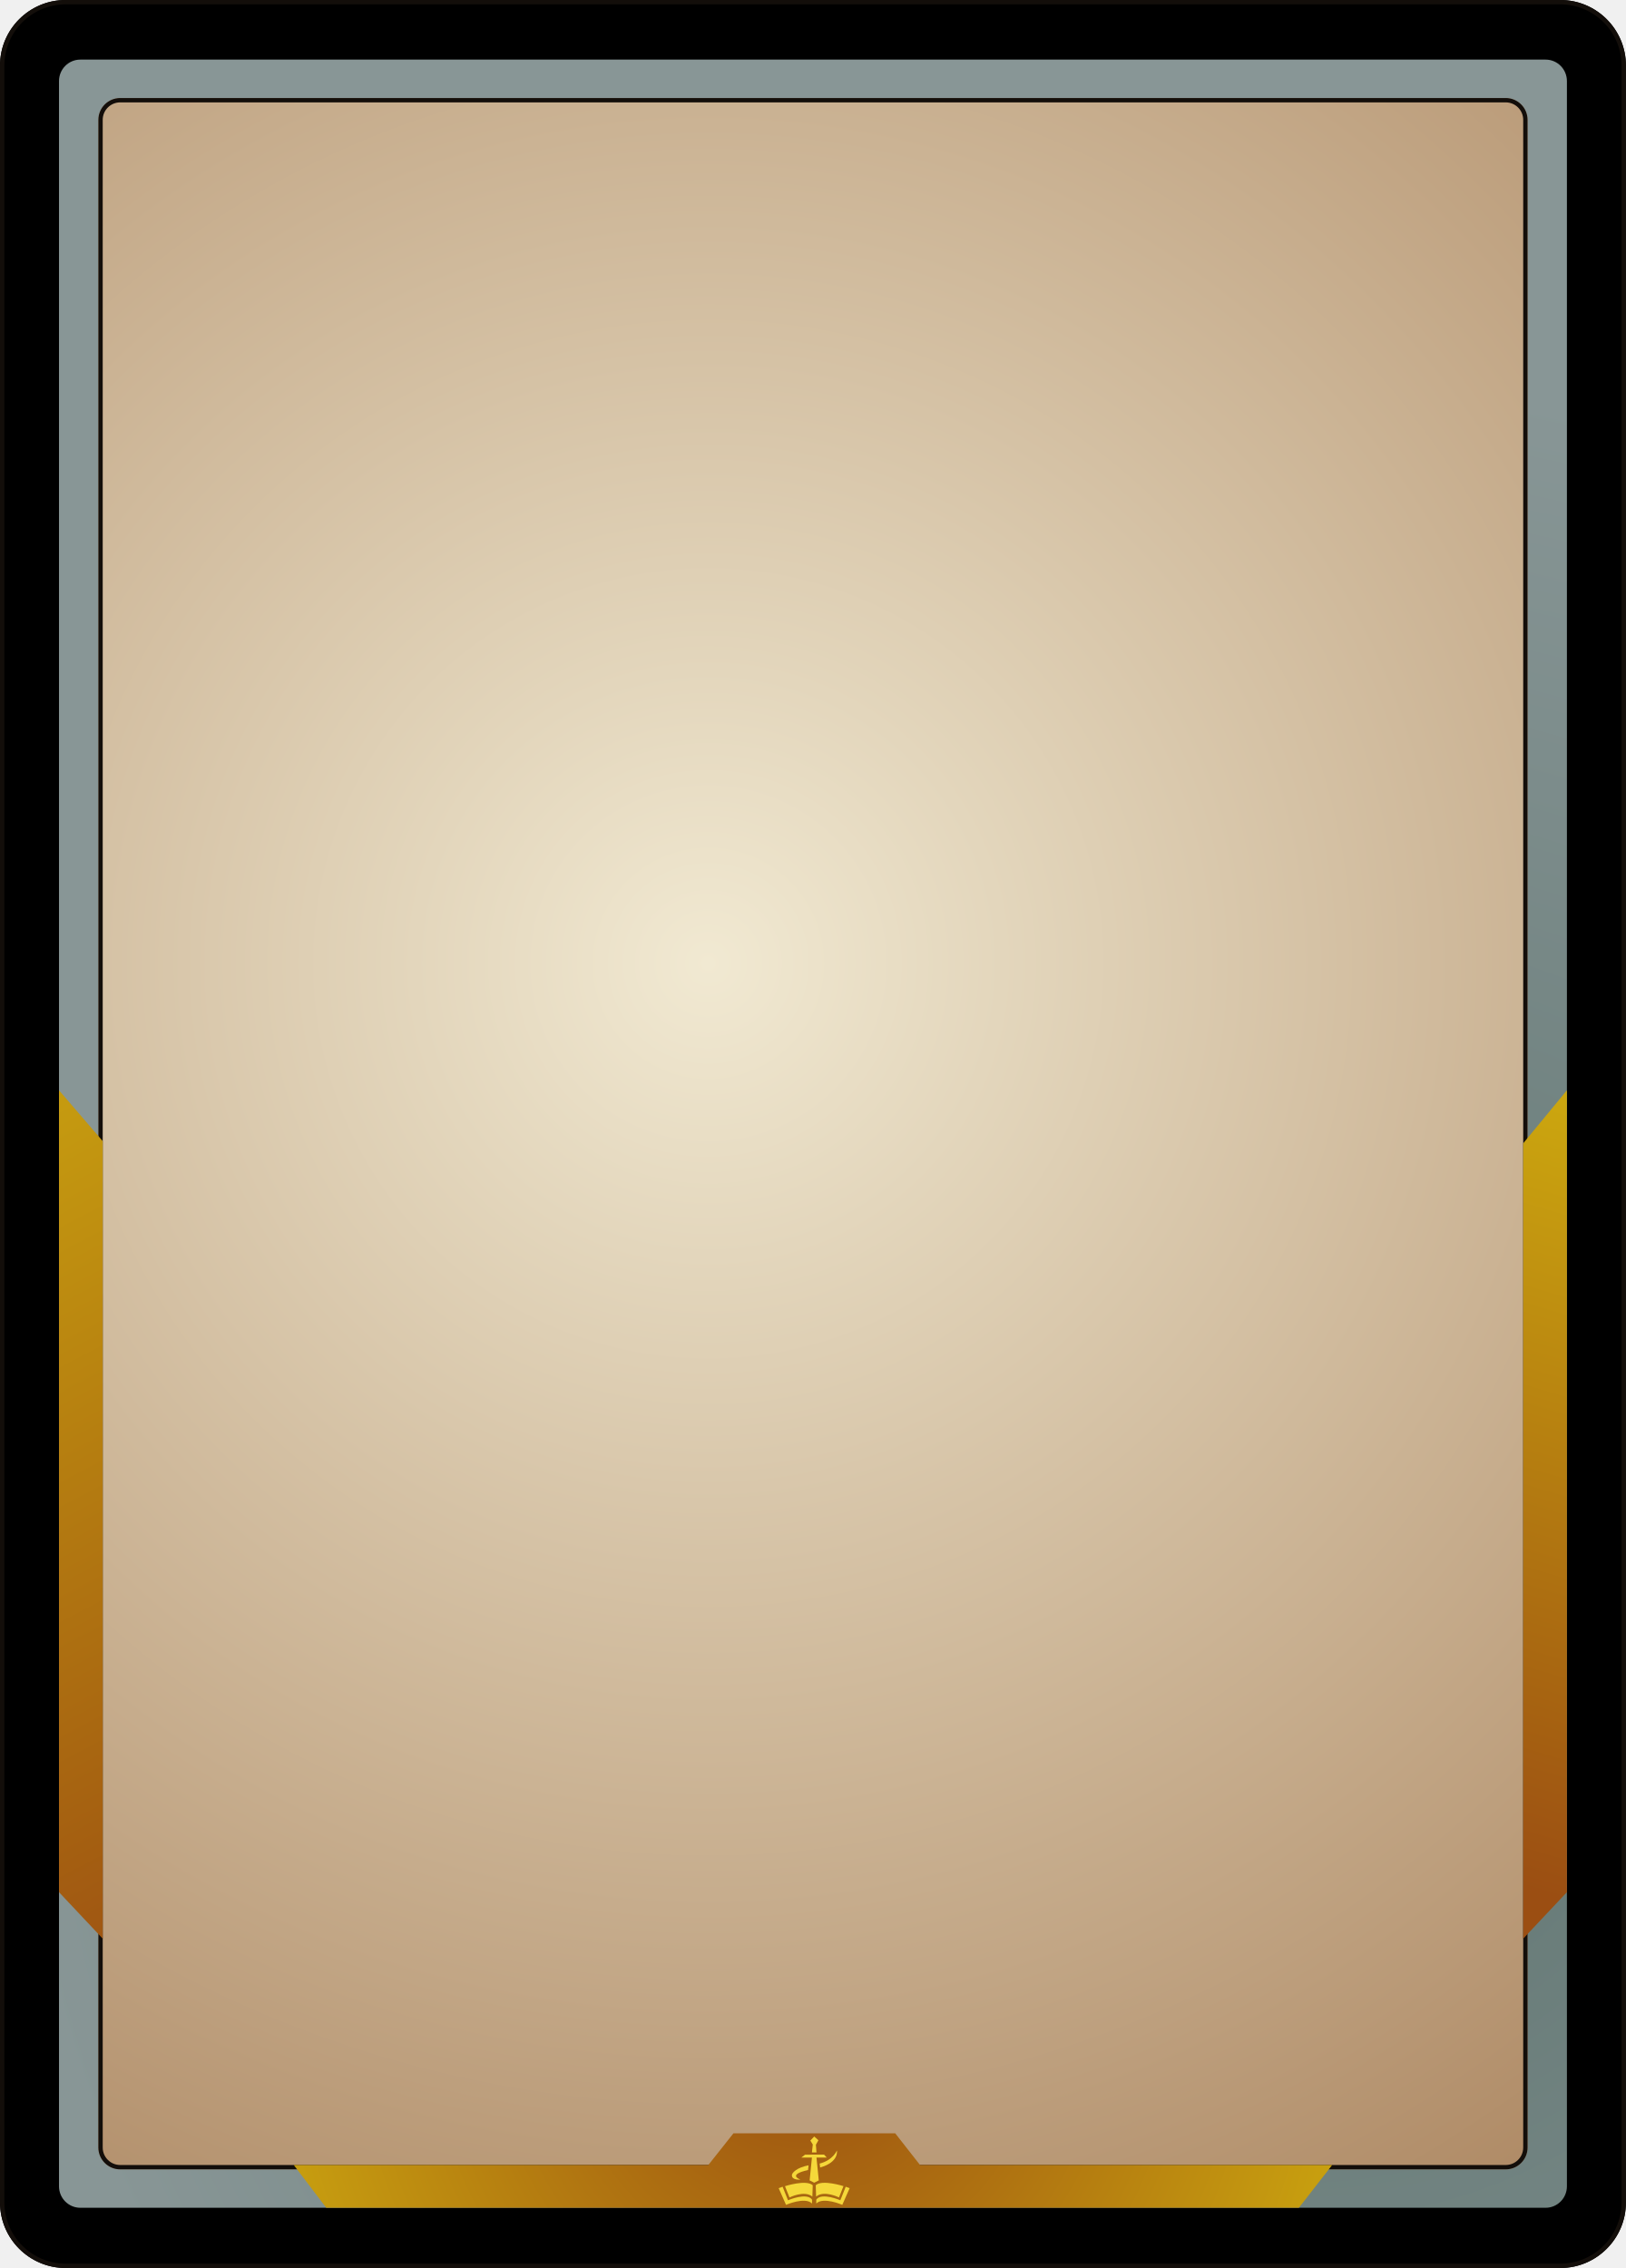
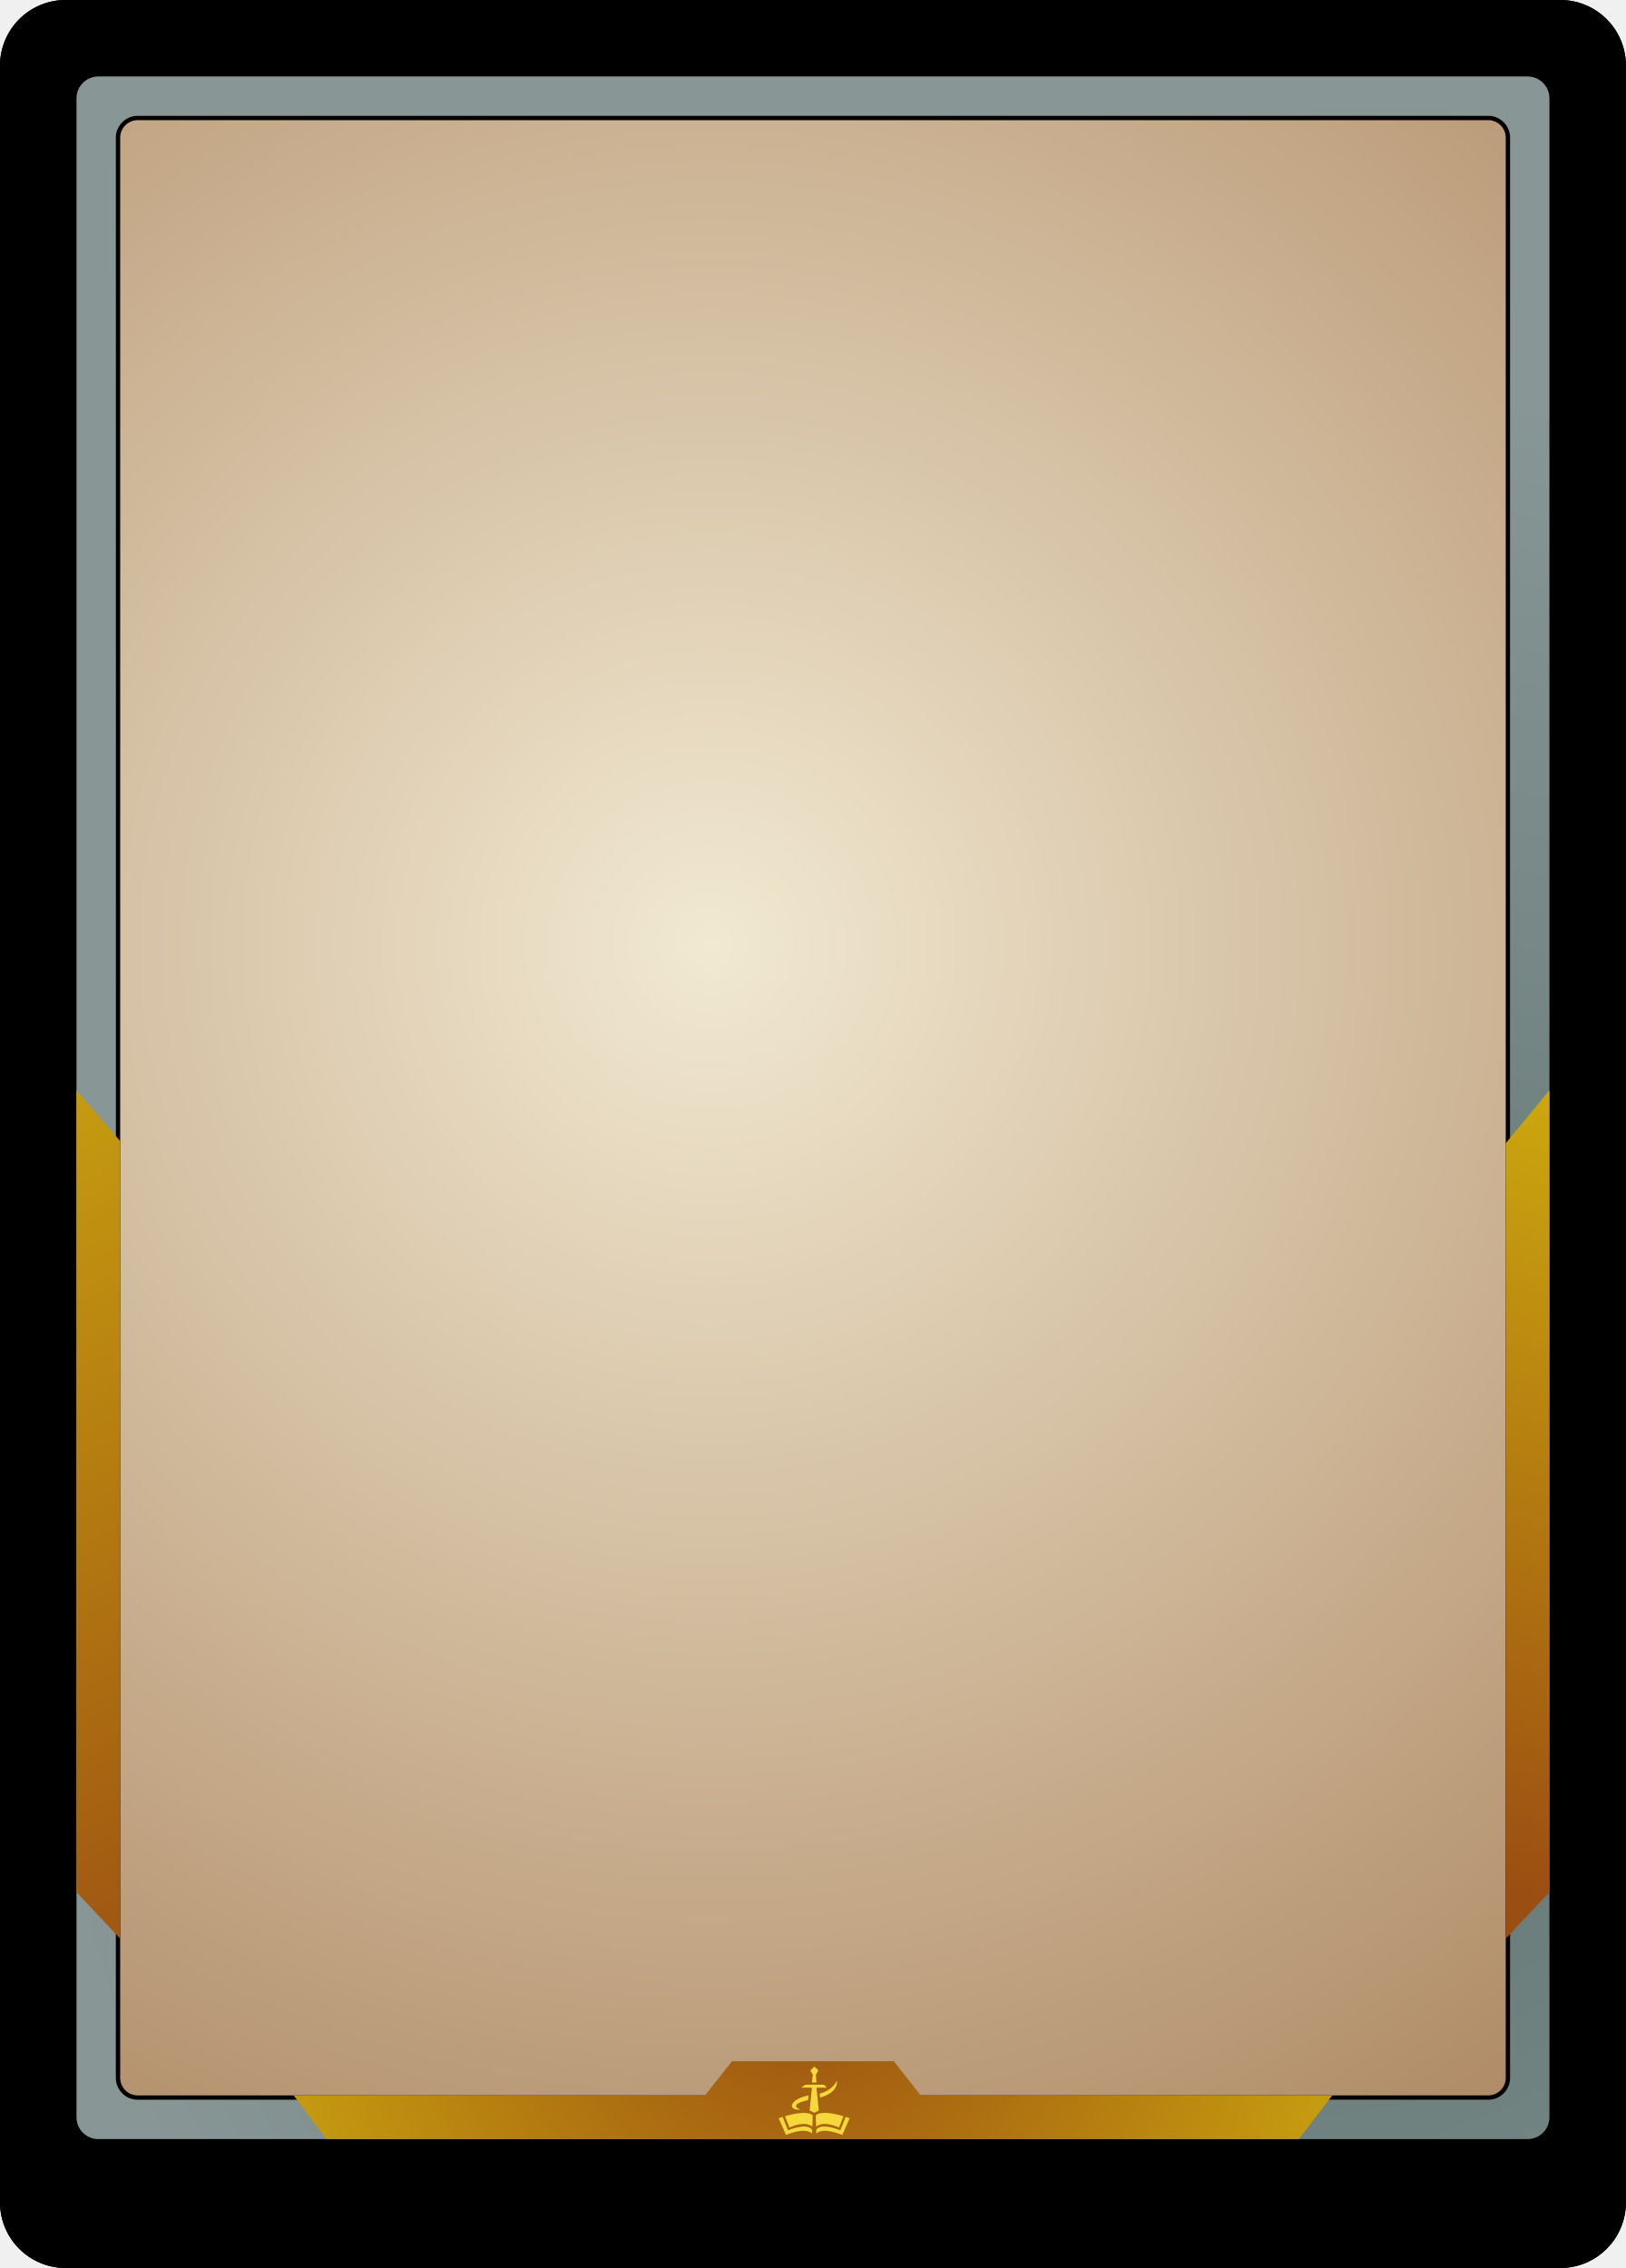
<svg xmlns="http://www.w3.org/2000/svg" viewBox="0 0 744 1038" width="744" height="1038">
  <defs>
-     <clipPath id="alignment-14852063820308724372">
+     <clipPath id="alignment-8813478252579916435">
      <path d="M36,66 C36,49.446 49.446,36 66,36 L750,36 C766.554,36 780,49.446 780,66 L780,1044 C780,1060.554 766.554,1074 750,1074 L66,1074 C49.446,1074 36,1060.554 36,1044 L36,66 Z" fill="#000000" />
    </clipPath>
-     <radialGradient id="13442714454243648423" cx="629.22" cy="800.195" r="591.798" gradientTransform="matrix(0.001449275,0,0,0.00101713,-0.09130435,-0.06436175)">
+     <radialGradient id="14945115168594822033" cx="624.09" cy="778.566" r="571.422" gradientTransform="matrix(0.00148368,0,0,0.001059322,-0.1053412,-0.07521186)">
      <stop stop-color="#5f7470" />
      <stop offset="1" stop-color="#889696" />
    </radialGradient>
-     <radialGradient id="7587625923731577846" cx="360.151" cy="476.898" r="682.273" gradientTransform="matrix(0.001529052,0,0,0.001054852,-0.1238532,-0.08529201)">
+     <radialGradient id="3439943877626061604" cx="361.321" cy="468.33" r="656.523" gradientTransform="matrix(0.001567398,0,0,0.001101322,-0.1394984,-0.09801762)">
      <stop stop-color="#f1e9d2" />
-       <stop offset="0.197" stop-color="#e3d6bc" />
+       <stop offset="0.197" stop-color="#e4d6bc" />
      <stop offset="1" stop-color="#ae8964" />
    </radialGradient>
-     <clipPath id="alignment-8740833724575761092">
-       <path d="M81,90.857 C81,85.339 85.482,80.857 91,80.857 L725,80.857 C730.518,80.857 735,85.339 735,90.857 L735,1018.857 C735,1024.375 730.518,1028.857 725,1028.857 L91,1028.857 C85.482,1028.857 81,1024.375 81,1018.857 L81,90.857 Z" fill="#000000" />
+     <clipPath id="alignment-4638037487843763003">
+       <path d="M89,99 C89,93.482 93.482,89 99,89 L717,89 C722.518,89 727,93.482 727,99 L727,987 C727,992.518 722.518,997 717,997 L99,997 C93.482,997 89,992.518 89,987 L89,99 Z" fill="#000000" />
    </clipPath>
-     <linearGradient id="4177825635873742415" x1="676.154" y1="883.224" x2="779.923" y2="535.946" gradientTransform="matrix(0.05,0,0,0.002575594,-36.65,-1.377943)">
-       <stop stop-color="#9b4e12" />
-       <stop offset="1" stop-color="#cda90f" />
-     </linearGradient>
-     <linearGradient id="4133194210928005858" x1="162.413" y1="933.388" x2="-56.244" y2="517.223" gradientTransform="matrix(0.05,0,0,0.002575594,-3.15,-1.377943)">
+     <linearGradient id="16419592657088391522" x1="668.154" y1="883.224" x2="771.923" y2="535.946" gradientTransform="matrix(0.05,0,0,0.002575594,-36.25,-1.377943)">
+       <stop stop-color="#9b4e12" />
+       <stop offset="1" stop-color="#cda90f" />
+     </linearGradient>
+     <linearGradient id="16501513445194184284" x1="170.413" y1="933.388" x2="-48.244" y2="517.223" gradientTransform="matrix(0.05,0,0,0.002575594,-3.55,-1.377943)">
      <stop stop-color="#9b4e12" />
      <stop offset="0.999" stop-color="#cda90f" />
    </linearGradient>
-     <radialGradient id="17514777691953559768" cx="403.601" cy="966.216" r="277.856" gradientTransform="matrix(0.002104452,0,0,0.02934247,-0.3586197,-29.70501)">
+     <radialGradient id="11418766128151134711" cx="403.601" cy="931.098" r="290.592" gradientTransform="matrix(0.002104452,0,0,0.02805488,-0.3586197,-27.4757)">
+       <stop stop-color="#9b4e12" />
+       <stop offset="1" stop-color="#cda90f" />
+     </radialGradient>
+     <mask id="mask-9587096814803619709" mask-type="alpha">
+       <g>
+         <polyline points="10000000,10000000 -10000000,10000000 -10000000,-10000000 10000000,-10000000" fill="#000000" fill-opacity="0" />
+       </g>
+       <g>
+         <g transform="matrix(1,0,0,1,-36,-36)">
+           <path d="M745,535 L745,902 C745,902 725,923.26 725,923.26 C725,923.26 725,559.26 725,559.26 L745,535 Z" fill="url('#16419592657088391522')" />
+         </g>
+         <g transform="matrix(1,0,0,1,-36,-36)">
+           <path d="M71,535 C71,535 71,902 71,902 C71,902 91,923.26 91,923.26 C91,923.26 91,558.265 91,558.265 L71,535 Z" fill="url('#16501513445194184284')" />
+         </g>
+         <g transform="matrix(1,0,0,1,-36,-36)">
+           <path d="M370.989,979.356 C370.989,979.356 445.011,979.356 445.011,979.356 C445.011,979.356 454.698,991.727 457.297,995.046 C457.297,995.046 645.593,995.046 645.593,995.046 C645.593,995.046 630.35,1015 630.35,1015 C630.35,1015 185.29,1015 185.29,1015 C185.29,1015 170.41,995.046 170.41,995.046 C170.41,995.046 358.552,995.046 358.552,995.046 C361.183,991.727 370.989,979.356 370.989,979.356 Z" fill="url('#11418766128151134711')" />
+         </g>
+         <g transform="matrix(1,0,0,1,-36,-36)">
+           <g transform="matrix(0.06532225,0,0,0.06532225,393.4876,943.6361)">
+             <g>
+               <g>
+                 <g>
+                   <g>
+                     <path d="M389.864,682.606 C389.864,682.606 363.709,750.068 268.987,774.113 C268.987,774.113 272.443,801.622 272.443,801.622 C407.311,763.559 389.864,682.606 389.864,682.606 C389.864,682.606 389.864,682.606 389.864,682.606 Z" fill="#f5d83a" />
+                   </g>
+                 </g>
+               </g>
+               <g>
+                 <g>
+                   <g>
+                     <path d="M133.966,885.936 C133.966,885.936 75.404,893.301 74.543,856.402 C74.143,839.243 107.993,802.238 191.413,786.3 C191.413,786.3 187.743,819.456 187.743,819.456 C37.567,853.093 133.966,885.936 133.966,885.936 C133.966,885.936 133.966,885.936 133.966,885.936 Z" fill="#f5d83a" />
+                   </g>
+                 </g>
+               </g>
+               <g>
+                 <g>
+                   <g>
+                     <g>
+                       <path d="M246.934,732.113 C246.934,732.113 262.934,892.113 262.934,892.113 C262.934,892.113 230.934,908.113 230.934,908.113 C230.934,908.113 198.934,892.113 198.934,892.113 C198.934,892.113 214.934,732.113 214.934,732.113 C214.934,732.113 140.412,732.113 140.412,732.113 C140.412,732.113 166.934,711.658 166.934,711.658 C166.934,711.658 299.84,711.196 299.84,711.196 C299.84,711.196 319.018,732.113 319.018,732.113 C319.018,732.113 246.934,732.113 246.934,732.113 C246.934,732.113 246.934,732.113 246.934,732.113 Z" fill="#f5d83a" />
+                     </g>
+                   </g>
+                 </g>
+                 <g>
+                   <g>
+                     <g>
+                       <path d="M246.934,696.09 C246.934,696.09 242.675,642.341 242.675,642.341 C242.675,642.341 260.367,610.782 260.367,610.782 C260.367,610.782 231.709,583.737 230.934,584.432 C230.159,585.127 203.854,612.88 203.854,612.88 C203.854,612.88 220.979,640.517 220.979,640.517 C220.979,640.517 214.934,696.09 214.934,696.09 C214.934,696.09 246.934,696.09 246.934,696.09 C246.934,696.09 246.934,696.09 246.934,696.09 Z" fill="#f5d83a" />
+                     </g>
+                   </g>
+                 </g>
+               </g>
+               <g>
+                 <g>
+                   <g>
+                     <path d="M436.118,932.28 C436.118,932.28 404.451,1011.446 404.451,1011.446 C404.451,1011.446 301.218,958.88 244.218,1005.113 C244.218,1005.113 241.684,925.946 241.684,925.946 C286.651,884.146 436.118,932.28 436.118,932.28 C436.118,932.28 436.118,932.28 436.118,932.28 Z" fill="#f5d83a" />
+                   </g>
+                 </g>
+               </g>
+               <g>
+                 <g>
+                   <g>
+                     <path d="M26.143,932.53 C26.143,932.53 57.809,1011.696 57.809,1011.696 C57.809,1011.696 161.043,959.13 218.043,1005.363 C218.043,1005.363 220.576,926.196 220.576,926.196 C175.609,884.396 26.143,932.53 26.143,932.53 C26.143,932.53 26.143,932.53 26.143,932.53 Z" fill="#f5d83a" />
+                   </g>
+                 </g>
+               </g>
+               <g>
+                 <g>
+                   <g>
+                     <path d="M479.159,946.59 C479.159,946.59 427.633,1063.434 427.633,1063.434 C427.633,1063.434 294.733,1004.939 245.394,1054.005 C245.394,1054.005 245.351,1026.988 245.351,1026.988 C282.141,974.025 413.839,1031.383 413.839,1031.383 C413.839,1031.383 451.57,936.447 451.57,936.447 C451.57,936.447 479.159,946.59 479.159,946.59 C479.159,946.59 479.159,946.59 479.159,946.59 Z" fill="#f5d83a" />
+                   </g>
+                 </g>
+               </g>
+               <g>
+                 <g>
+                   <g>
+                     <path d="M-17.989,946.59 C-17.989,946.59 33.536,1063.434 33.536,1063.434 C33.536,1063.434 166.437,1004.939 215.776,1054.005 C215.776,1054.005 215.819,1026.988 215.819,1026.988 C179.029,974.025 47.33,1031.383 47.33,1031.383 C47.33,1031.383 9.6,936.447 9.6,936.447 C9.6,936.447 -17.989,946.59 -17.989,946.59 C-17.989,946.59 -17.989,946.59 -17.989,946.59 Z" fill="#f5d83a" />
+                   </g>
+                 </g>
+               </g>
+             </g>
+           </g>
+         </g>
+       </g>
+     </mask>
+     <linearGradient id="5554231679534106019" x1="668.154" y1="883.224" x2="771.923" y2="535.946" gradientTransform="matrix(0.05,0,0,0.002575594,-36.25,-1.377943)">
+       <stop stop-color="#9b4e12" />
+       <stop offset="1" stop-color="#cda90f" />
+     </linearGradient>
+     <linearGradient id="7014423338465259959" x1="170.413" y1="933.388" x2="-48.244" y2="517.223" gradientTransform="matrix(0.05,0,0,0.002575594,-3.55,-1.377943)">
+       <stop stop-color="#9b4e12" />
+       <stop offset="0.999" stop-color="#cda90f" />
+     </linearGradient>
+     <radialGradient id="15351912026016978521" cx="403.601" cy="931.098" r="290.592" gradientTransform="matrix(0.002104452,0,0,0.02805488,-0.3586197,-27.4757)">
      <stop stop-color="#9b4e12" />
      <stop offset="1" stop-color="#cda90f" />
    </radialGradient>
  </defs>
  <g>
+     <rect fill="#ffffff" fill-opacity="0" x="0" y="0" width="744" height="1038" />
    <g>
      <g>
        <g transform="matrix(1,0,0,1,-36,-36)">
          <path d="M36,66 C36,49.446 49.446,36 66,36 L750,36 C766.554,36 780,49.446 780,66 L780,1044 C780,1060.554 766.554,1074 750,1074 L66,1074 C49.446,1074 36,1060.554 36,1044 L36,66 Z" fill="#000000" />
-           <path d="M36,66 C36,49.446 49.446,36 66,36 L750,36 C766.554,36 780,49.446 780,66 L780,1044 C780,1060.554 766.554,1074 750,1074 L66,1074 C49.446,1074 36,1060.554 36,1044 L36,66 Z" clip-path="url(#alignment-14852063820308724372)" fill="none" stroke="#130e0a" stroke-width="4" />
-         </g>
-         <g transform="matrix(1,0,0,1,-36,-36)">
-           <g>
-             <path d="M63,73.09 C63,67.676 67.368,63.278 72.746,63.278 L743.254,63.278 C748.632,63.278 753,67.676 753,73.09 L753,1036.624 C753,1042.038 748.632,1046.436 743.254,1046.436 L72.746,1046.436 C67.368,1046.436 63,1042.038 63,1036.624 L63,73.09 Z" fill="url('#13442714454243648423')" />
-           </g>
-           <g>
-             <path d="M81,90.857 C81,85.339 85.482,80.857 91,80.857 L725,80.857 C730.518,80.857 735,85.339 735,90.857 L735,1018.857 C735,1024.375 730.518,1028.857 725,1028.857 L91,1028.857 C85.482,1028.857 81,1024.375 81,1018.857 L81,90.857 Z" fill="url('#7587625923731577846')" />
-             <path d="M81,90.857 C81,85.339 85.482,80.857 91,80.857 L725,80.857 C730.518,80.857 735,85.339 735,90.857 L735,1018.857 C735,1024.375 730.518,1028.857 725,1028.857 L91,1028.857 C85.482,1028.857 81,1024.375 81,1018.857 L81,90.857 Z" clip-path="url(#alignment-8740833724575761092)" fill="none" stroke="#130e0a" stroke-width="4" />
-           </g>
+           <path d="M36,66 C36,49.446 49.446,36 66,36 L750,36 C766.554,36 780,49.446 780,66 L780,1044 C780,1060.554 766.554,1074 750,1074 L66,1074 C49.446,1074 36,1060.554 36,1044 L36,66 Z" clip-path="url(#alignment-8813478252579916435)" fill="none" stroke="#000000" stroke-width="4" />
+         </g>
+         <g transform="matrix(1,0,0,1,-36,-36)">
+           <path d="M71,81 C71,75.482 75.482,71 81,71 L735,71 C740.518,71 745,75.482 745,81 L745,1005 C745,1010.518 740.518,1015 735,1015 L81,1015 C75.482,1015 71,1010.518 71,1005 L71,81 Z" fill="url('#14945115168594822033')" />
+         </g>
+         <g transform="matrix(1,0,0,1,-36,-36)">
+           <path d="M89,99 C89,93.482 93.482,89 99,89 L717,89 C722.518,89 727,93.482 727,99 L727,987 C727,992.518 722.518,997 717,997 L99,997 C93.482,997 89,992.518 89,987 L89,99 Z" fill="url('#3439943877626061604')" />
+           <path d="M89,99 C89,93.482 93.482,89 99,89 L717,89 C722.518,89 727,93.482 727,99 L727,987 C727,992.518 722.518,997 717,997 L99,997 C93.482,997 89,992.518 89,987 L89,99 Z" clip-path="url(#alignment-4638037487843763003)" fill="none" stroke="#000000" stroke-width="4" />
        </g>
      </g>
      <g>
        <g>
-           <g transform="matrix(1,0,0,1,-36,-36)">
-             <path d="M753,535 L753,902 C753,902 733,923.26 733,923.26 C733,923.26 733,559.26 733,559.26 L753,535 Z" fill="url('#4177825635873742415')" />
-           </g>
-           <g transform="matrix(1,0,0,1,-36,-36)">
-             <path d="M63,535 C63,535 63,902 63,902 C63,902 83,923.26 83,923.26 C83,923.26 83,558.265 83,558.265 L63,535 Z" fill="url('#4133194210928005858')" />
-           </g>
-           <g transform="matrix(1,0,0,1,-36,-36)">
-             <path d="M360.124,1026.857 C360.124,1026.857 170.41,1026.857 170.41,1026.857 C170.41,1026.857 185.29,1046.436 185.29,1046.436 C185.29,1046.436 630.35,1046.436 630.35,1046.436 C630.35,1046.436 645.593,1026.857 645.593,1026.857 C645.593,1026.857 456.996,1026.857 456.996,1026.857 C456.996,1026.857 445.64,1012.356 445.64,1012.356 C445.64,1012.356 371.619,1012.356 371.619,1012.356 C371.619,1012.356 360.124,1026.857 360.124,1026.857 Z" fill="url('#17514777691953559768')" />
-           </g>
-           <g transform="matrix(1,0,0,1,-36,-36)">
-             <g transform="matrix(0.06532225,0,0,0.06532225,393.4876,975.6361)">
+           <polyline points="10000000,10000000 -10000000,10000000 -10000000,-10000000 10000000,-10000000" fill="#000000" fill-opacity="0" />
+         </g>
+         <g>
+           <g transform="matrix(1,0,0,1,-36,-36)">
+             <path d="M745,535 L745,902 C745,902 725,923.26 725,923.26 C725,923.26 725,559.26 725,559.26 L745,535 Z" fill="url('#5554231679534106019')" />
+           </g>
+           <g transform="matrix(1,0,0,1,-36,-36)">
+             <path d="M71,535 C71,535 71,902 71,902 C71,902 91,923.26 91,923.26 C91,923.26 91,558.265 91,558.265 L71,535 Z" fill="url('#7014423338465259959')" />
+           </g>
+           <g transform="matrix(1,0,0,1,-36,-36)">
+             <path d="M370.989,979.356 C370.989,979.356 445.011,979.356 445.011,979.356 C445.011,979.356 454.698,991.727 457.297,995.046 C457.297,995.046 645.593,995.046 645.593,995.046 C645.593,995.046 630.35,1015 630.35,1015 C630.35,1015 185.29,1015 185.29,1015 C185.29,1015 170.41,995.046 170.41,995.046 C170.41,995.046 358.552,995.046 358.552,995.046 C361.183,991.727 370.989,979.356 370.989,979.356 Z" fill="url('#15351912026016978521')" />
+           </g>
+           <g transform="matrix(1,0,0,1,-36,-36)">
+             <g transform="matrix(0.06532225,0,0,0.06532225,393.4876,943.6361)">
              <g>
                <g>
                  <g>
                    <g>
                      <path d="M389.864,682.606 C389.864,682.606 363.709,750.068 268.987,774.113 C268.987,774.113 272.443,801.622 272.443,801.622 C407.311,763.559 389.864,682.606 389.864,682.606 C389.864,682.606 389.864,682.606 389.864,682.606 Z" fill="#f5d83a" />
                    </g>
                  </g>
                </g>
                <g>
                  <g>
                    <g>
                      <path d="M133.966,885.936 C133.966,885.936 75.404,893.301 74.543,856.402 C74.143,839.243 107.993,802.238 191.413,786.3 C191.413,786.3 187.743,819.456 187.743,819.456 C37.567,853.093 133.966,885.936 133.966,885.936 C133.966,885.936 133.966,885.936 133.966,885.936 Z" fill="#f5d83a" />
                    </g>
                  </g>
                </g>
                <g>
                  <g>
                    <g>
                      <g>
                        <path d="M246.934,732.113 C246.934,732.113 262.934,892.113 262.934,892.113 C262.934,892.113 230.934,908.113 230.934,908.113 C230.934,908.113 198.934,892.113 198.934,892.113 C198.934,892.113 214.934,732.113 214.934,732.113 C214.934,732.113 140.412,732.113 140.412,732.113 C140.412,732.113 166.934,711.658 166.934,711.658 C166.934,711.658 299.84,711.196 299.84,711.196 C299.84,711.196 319.018,732.113 319.018,732.113 C319.018,732.113 246.934,732.113 246.934,732.113 C246.934,732.113 246.934,732.113 246.934,732.113 Z" fill="#f5d83a" />
                      </g>
                    </g>
                  </g>
                  <g>
                    <g>
                      <g>
                        <path d="M246.934,696.09 C246.934,696.09 242.675,642.341 242.675,642.341 C242.675,642.341 260.367,610.782 260.367,610.782 C260.367,610.782 231.709,583.737 230.934,584.432 C230.159,585.127 203.854,612.88 203.854,612.88 C203.854,612.88 220.979,640.517 220.979,640.517 C220.979,640.517 214.934,696.09 214.934,696.09 C214.934,696.09 246.934,696.09 246.934,696.09 C246.934,696.09 246.934,696.09 246.934,696.09 Z" fill="#f5d83a" />
                      </g>
                    </g>
                  </g>
                </g>
                <g>
                  <g>
                    <g>
                      <path d="M436.118,932.28 C436.118,932.28 404.451,1011.446 404.451,1011.446 C404.451,1011.446 301.218,958.88 244.218,1005.113 C244.218,1005.113 241.684,925.946 241.684,925.946 C286.651,884.146 436.118,932.28 436.118,932.28 C436.118,932.28 436.118,932.28 436.118,932.28 Z" fill="#f5d83a" />
                    </g>
                  </g>
                </g>
                <g>
                  <g>
                    <g>
                      <path d="M26.143,932.53 C26.143,932.53 57.809,1011.696 57.809,1011.696 C57.809,1011.696 161.043,959.13 218.043,1005.363 C218.043,1005.363 220.576,926.196 220.576,926.196 C175.609,884.396 26.143,932.53 26.143,932.53 C26.143,932.53 26.143,932.53 26.143,932.53 Z" fill="#f5d83a" />
                    </g>
                  </g>
                </g>
                <g>
                  <g>
                    <g>
                      <path d="M479.159,946.59 C479.159,946.59 427.633,1063.434 427.633,1063.434 C427.633,1063.434 294.733,1004.939 245.394,1054.005 C245.394,1054.005 245.351,1026.988 245.351,1026.988 C282.141,974.025 413.839,1031.383 413.839,1031.383 C413.839,1031.383 451.57,936.447 451.57,936.447 C451.57,936.447 479.159,946.59 479.159,946.59 C479.159,946.59 479.159,946.59 479.159,946.59 Z" fill="#f5d83a" />
                    </g>
                  </g>
                </g>
                <g>
                  <g>
                    <g>
                      <path d="M-17.989,946.59 C-17.989,946.59 33.536,1063.434 33.536,1063.434 C33.536,1063.434 166.437,1004.939 215.776,1054.005 C215.776,1054.005 215.819,1026.988 215.819,1026.988 C179.029,974.025 47.33,1031.383 47.33,1031.383 C47.33,1031.383 9.6,936.447 9.6,936.447 C9.6,936.447 -17.989,946.59 -17.989,946.59 C-17.989,946.59 -17.989,946.59 -17.989,946.59 Z" fill="#f5d83a" />
                    </g>
                  </g>
                </g>
              </g>
            </g>
          </g>
        </g>
      </g>
+       <g mask="url(#mask-9587096814803619709)" />
+       <g>
+         <polyline points="10000000,10000000 -10000000,10000000 -10000000,-10000000 10000000,-10000000" fill="#000000" fill-opacity="0" />
+       </g>
    </g>
  </g>
</svg>
